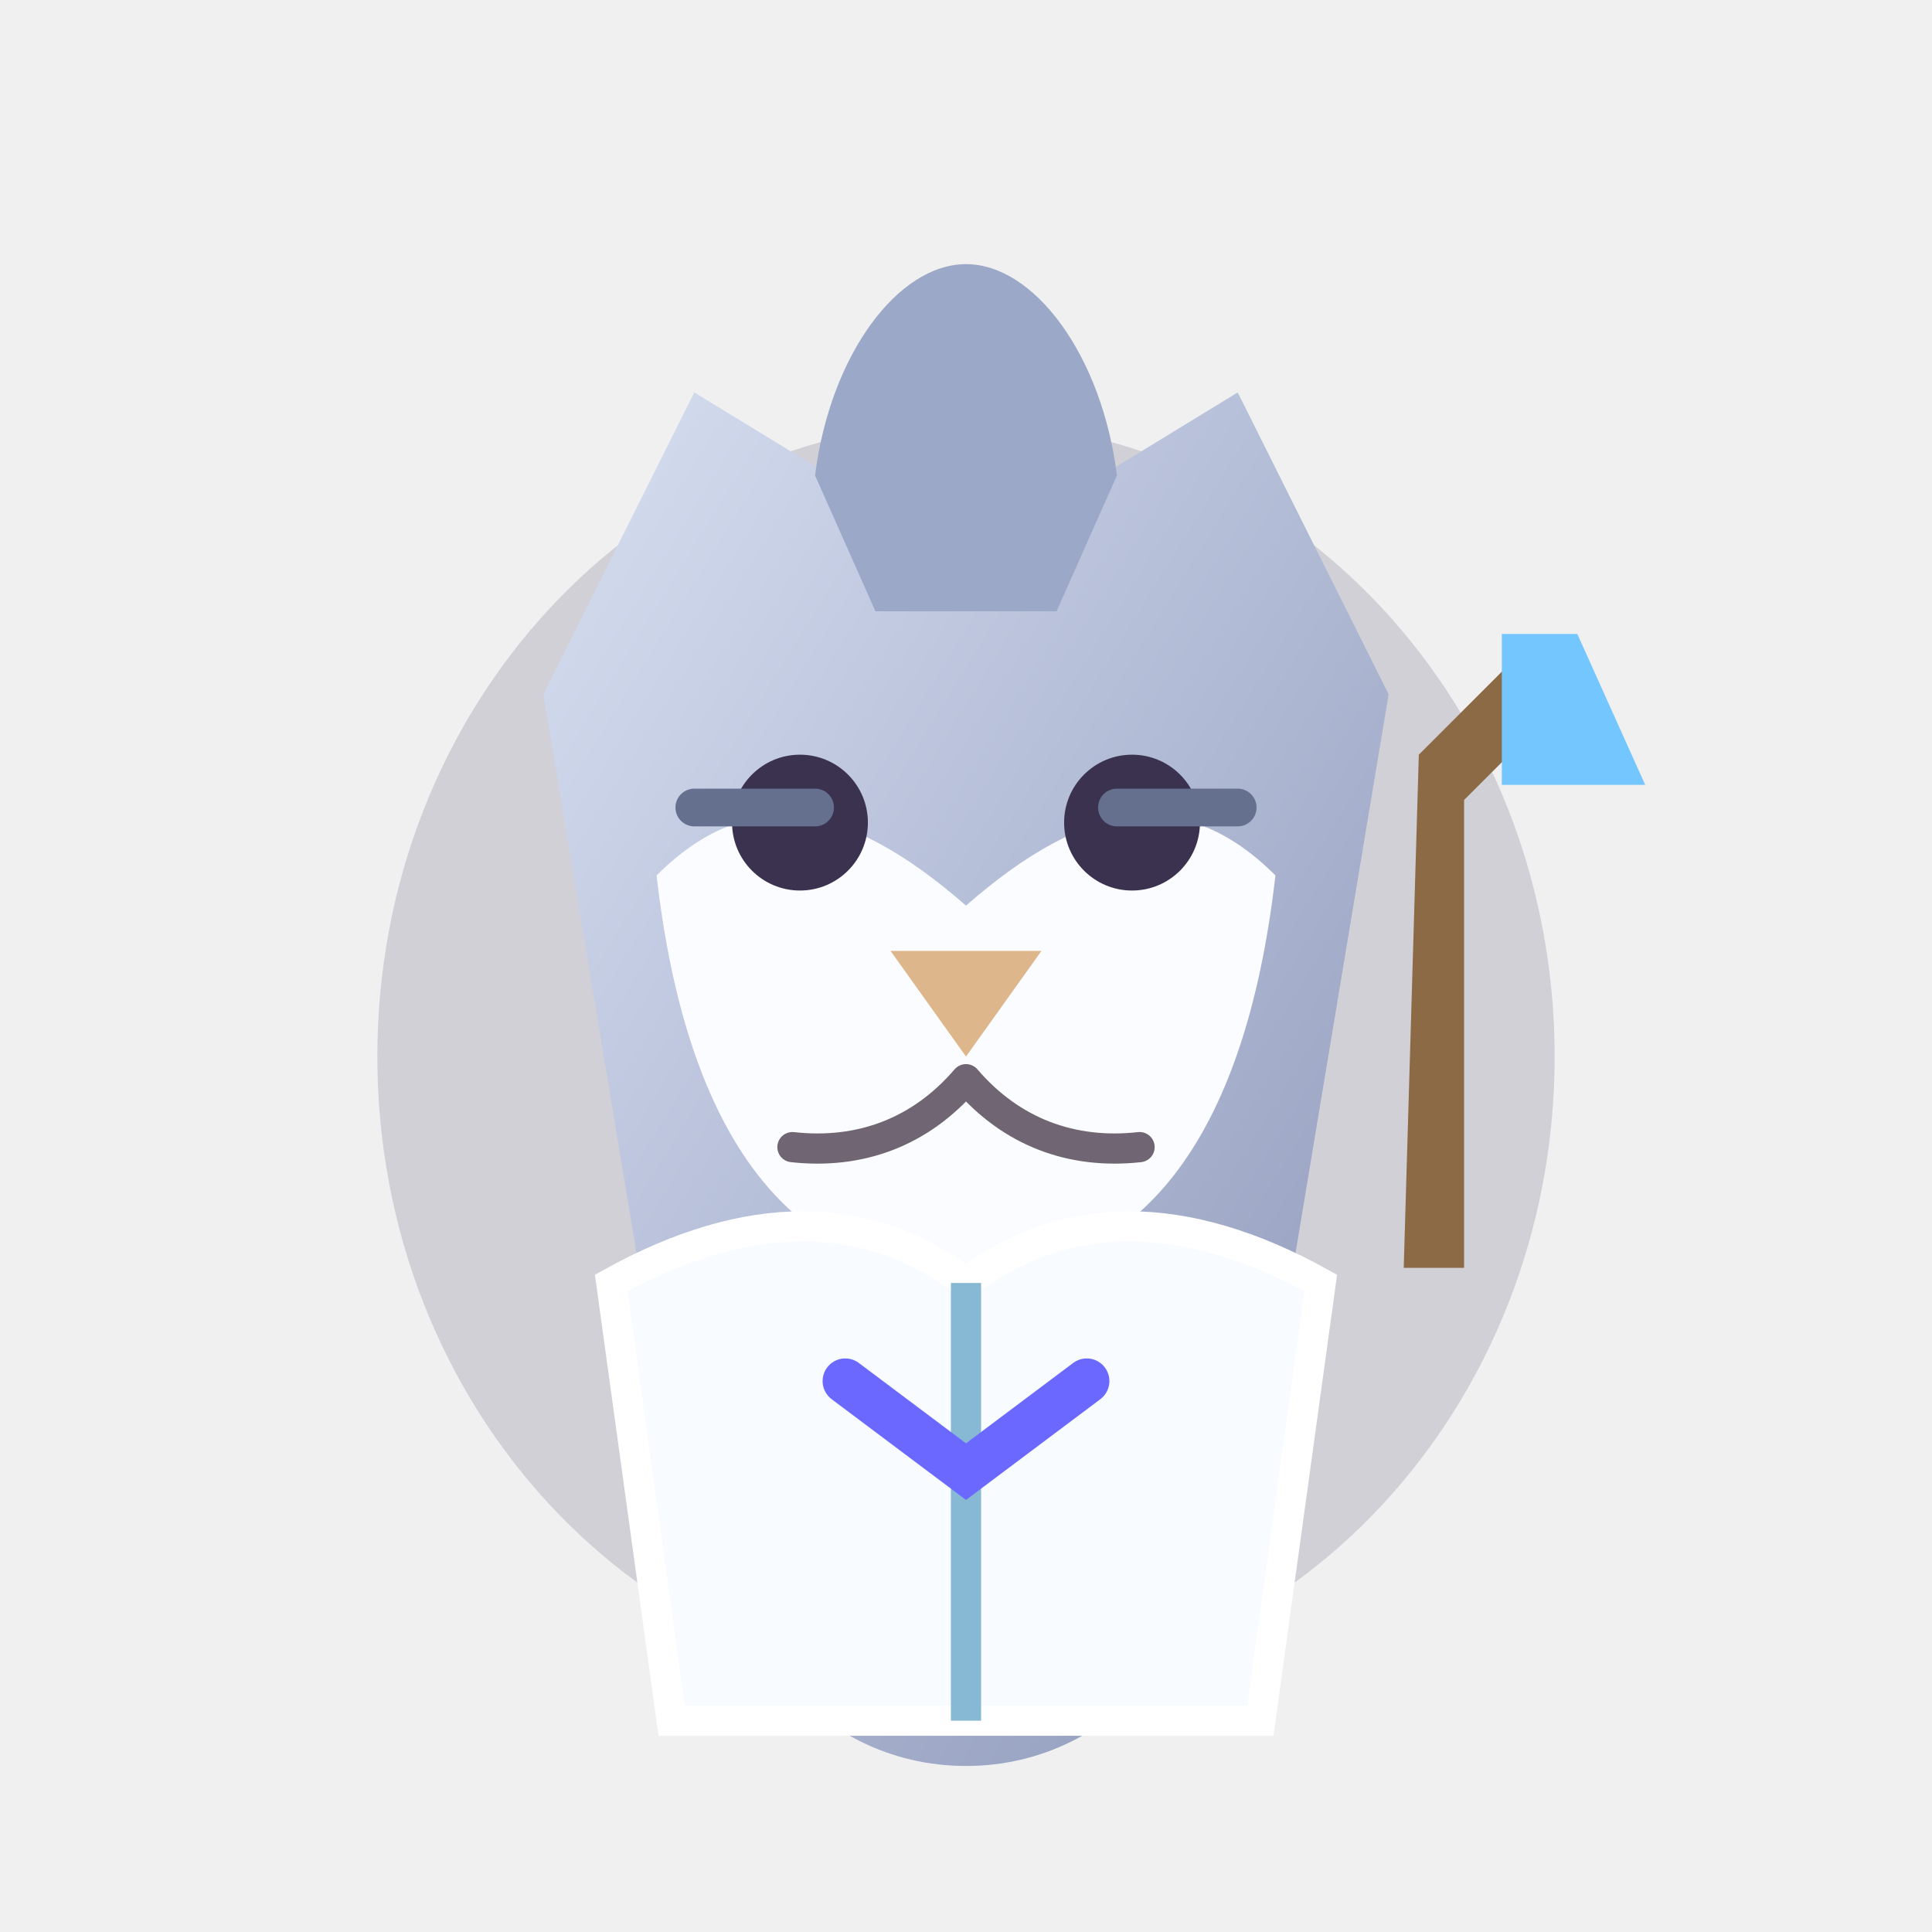
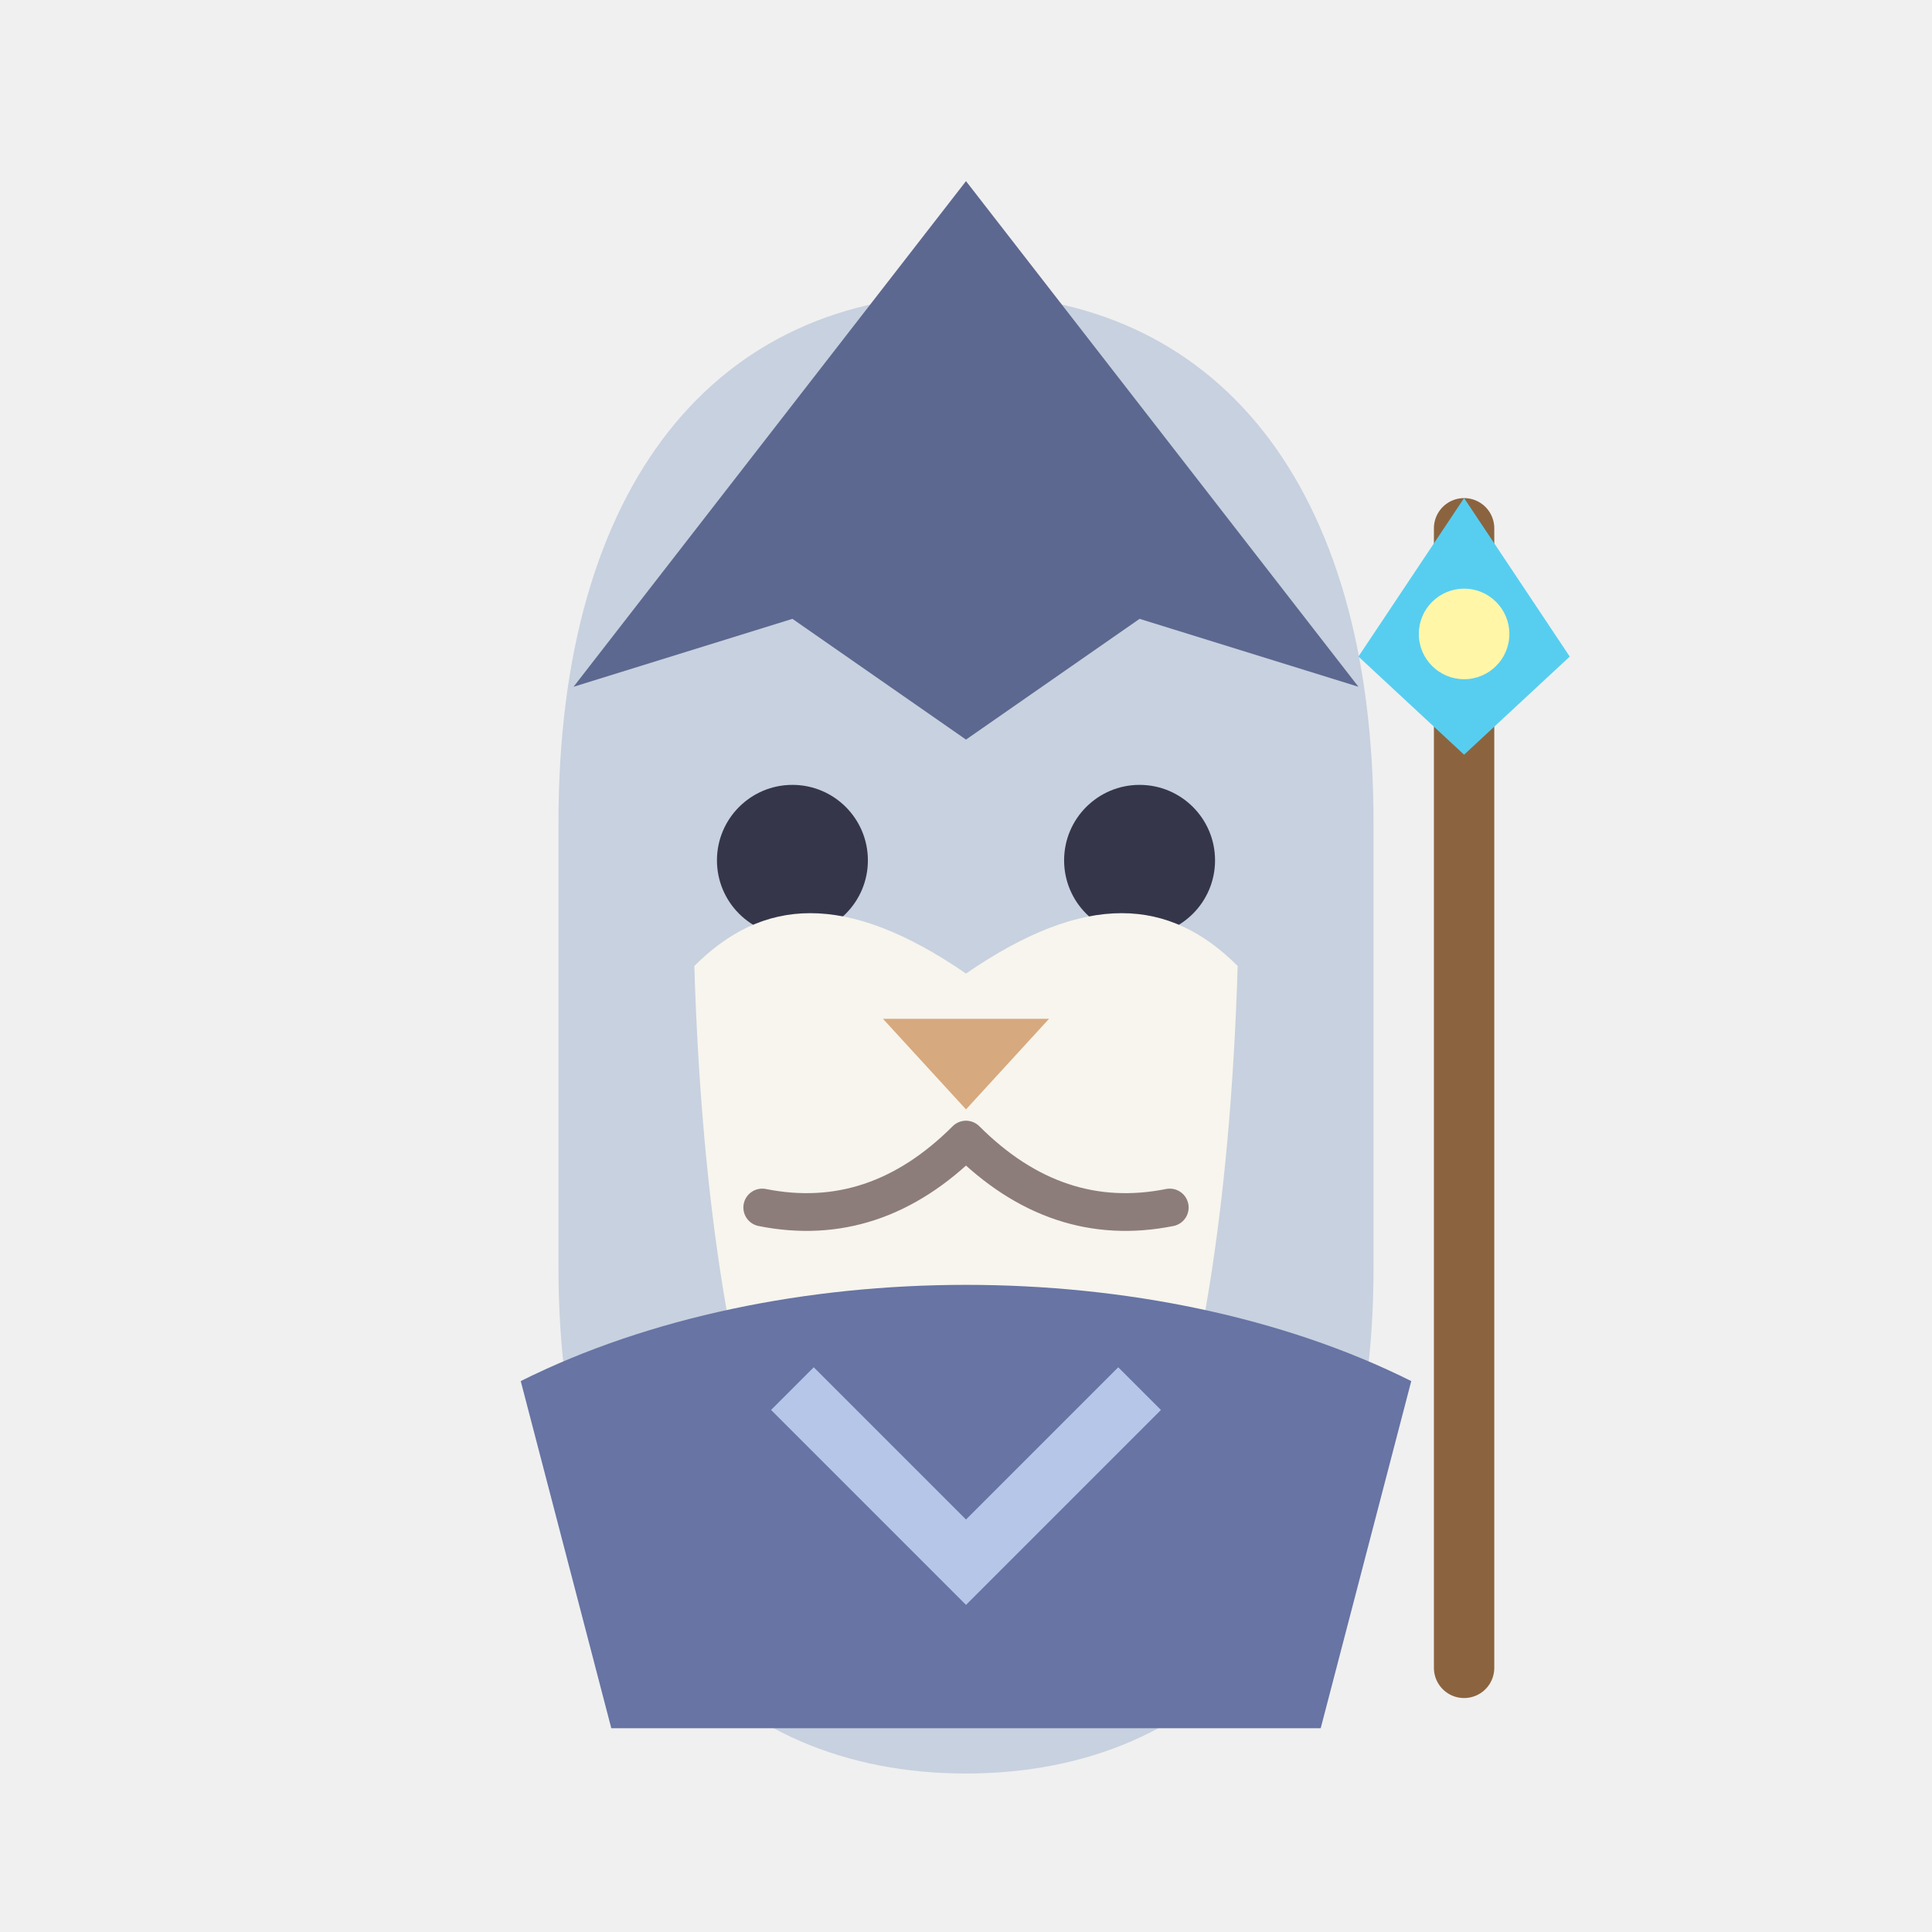
- <svg xmlns="http://www.w3.org/2000/svg" viewBox="0 0 256 256" role="img" aria-label="gandalf">
-   <defs>
-     <linearGradient id="fur" x1="0" y1="0" x2="1" y2="1">
-       <stop stop-color="#d7dff1" />
-       <stop offset="1" stop-color="#8b96b8" />
-     </linearGradient>
-   </defs>
-   <ellipse cx="128" cy="140" rx="78" ry="84" fill="#302953" opacity=".16" />
-   <path d="M72 92 92 52l36 22 36-22 20 40-16 96c-5 28-20 46-40 46s-35-18-40-46z" fill="url(#fur)" />
-   <path d="M108 63c2-16 11-28 20-28s18 12 20 28l-8 18h-24z" fill="#9ca8c8" />
-   <path d="M87 116c12-12 25-10 41 4 16-14 29-16 41-4-4 35-18 53-41 53s-37-18-41-53z" fill="#fbfcff" />
-   <circle cx="106" cy="109" r="9" fill="#3a324e" />
-   <circle cx="150" cy="109" r="9" fill="#3a324e" />
-   <path d="M108 107h-16M164 107h-16" stroke="#65708f" stroke-width="5" stroke-linecap="round" />
-   <path d="M118 126h20l-10 14z" fill="#deb68b" />
-   <path d="M128 143c-6 7-14 10-23 9M128 143c6 7 14 10 23 9" fill="none" stroke="#6f6573" stroke-width="4" stroke-linecap="round" />
-   <path d="M81 170c18-10 34-10 47 0 13-10 29-10 47 0l-8 58H89z" fill="#f8fbff" stroke="#fff" stroke-width="4" />
-   <path d="M128 170v58" stroke="#87b9d4" stroke-width="4" />
-   <path d="m112 183 16 12 16-12" fill="none" stroke="#6a68ff" stroke-width="6" stroke-linecap="round" />
-   <path d="M188 100 202 86l6 6-14 14v62h-8z" fill="#8c6a45" />
-   <path d="M199 84h10l9 20h-19z" fill="#74c6ff" />
+ <svg xmlns="http://www.w3.org/2000/svg" viewBox="0 0 256 256">
+   <path d="M74 109c0-45 21-70 54-70s54 25 54 70v59c0 44-22 67-54 67s-54-23-54-67z" fill="#c8d1df" />
+   <path d="M76 91 128 24l52 67-29-9-23 16-23-16z" fill="#5d6890" />
+   <circle cx="105" cy="114" r="10" fill="#36364b" />
+   <circle cx="151" cy="114" r="10" fill="#36364b" />
+   <path d="M92 128c9-9 20-10 36 1 16-11 27-10 36-1-2 65-17 98-36 98s-34-33-36-98z" fill="#f7f5ed" />
+   <path d="M117 135h22l-11 12z" fill="#d7a97e" />
+   <path d="M128 151c-8 8-17 11-27 9M128 151c8 8 17 11 27 9" fill="none" stroke="#8d7d7a" stroke-width="5" stroke-linecap="round" />
+   <path d="M69 183c34-17 84-17 118 0l-12 46H81z" fill="#6774a4" />
+   <path d="M105 184 128 207l23-23" fill="none" stroke="#b6c6e8" stroke-width="8" />
+   <path d="M194 70v151" stroke="#8b643f" stroke-width="8" stroke-linecap="round" />
+   <path d="M194 66 208 87l-14 13-14-13z" fill="#57cef0" />
+   <circle cx="194" cy="84" r="6" fill="#fff6a8" />
</svg>
